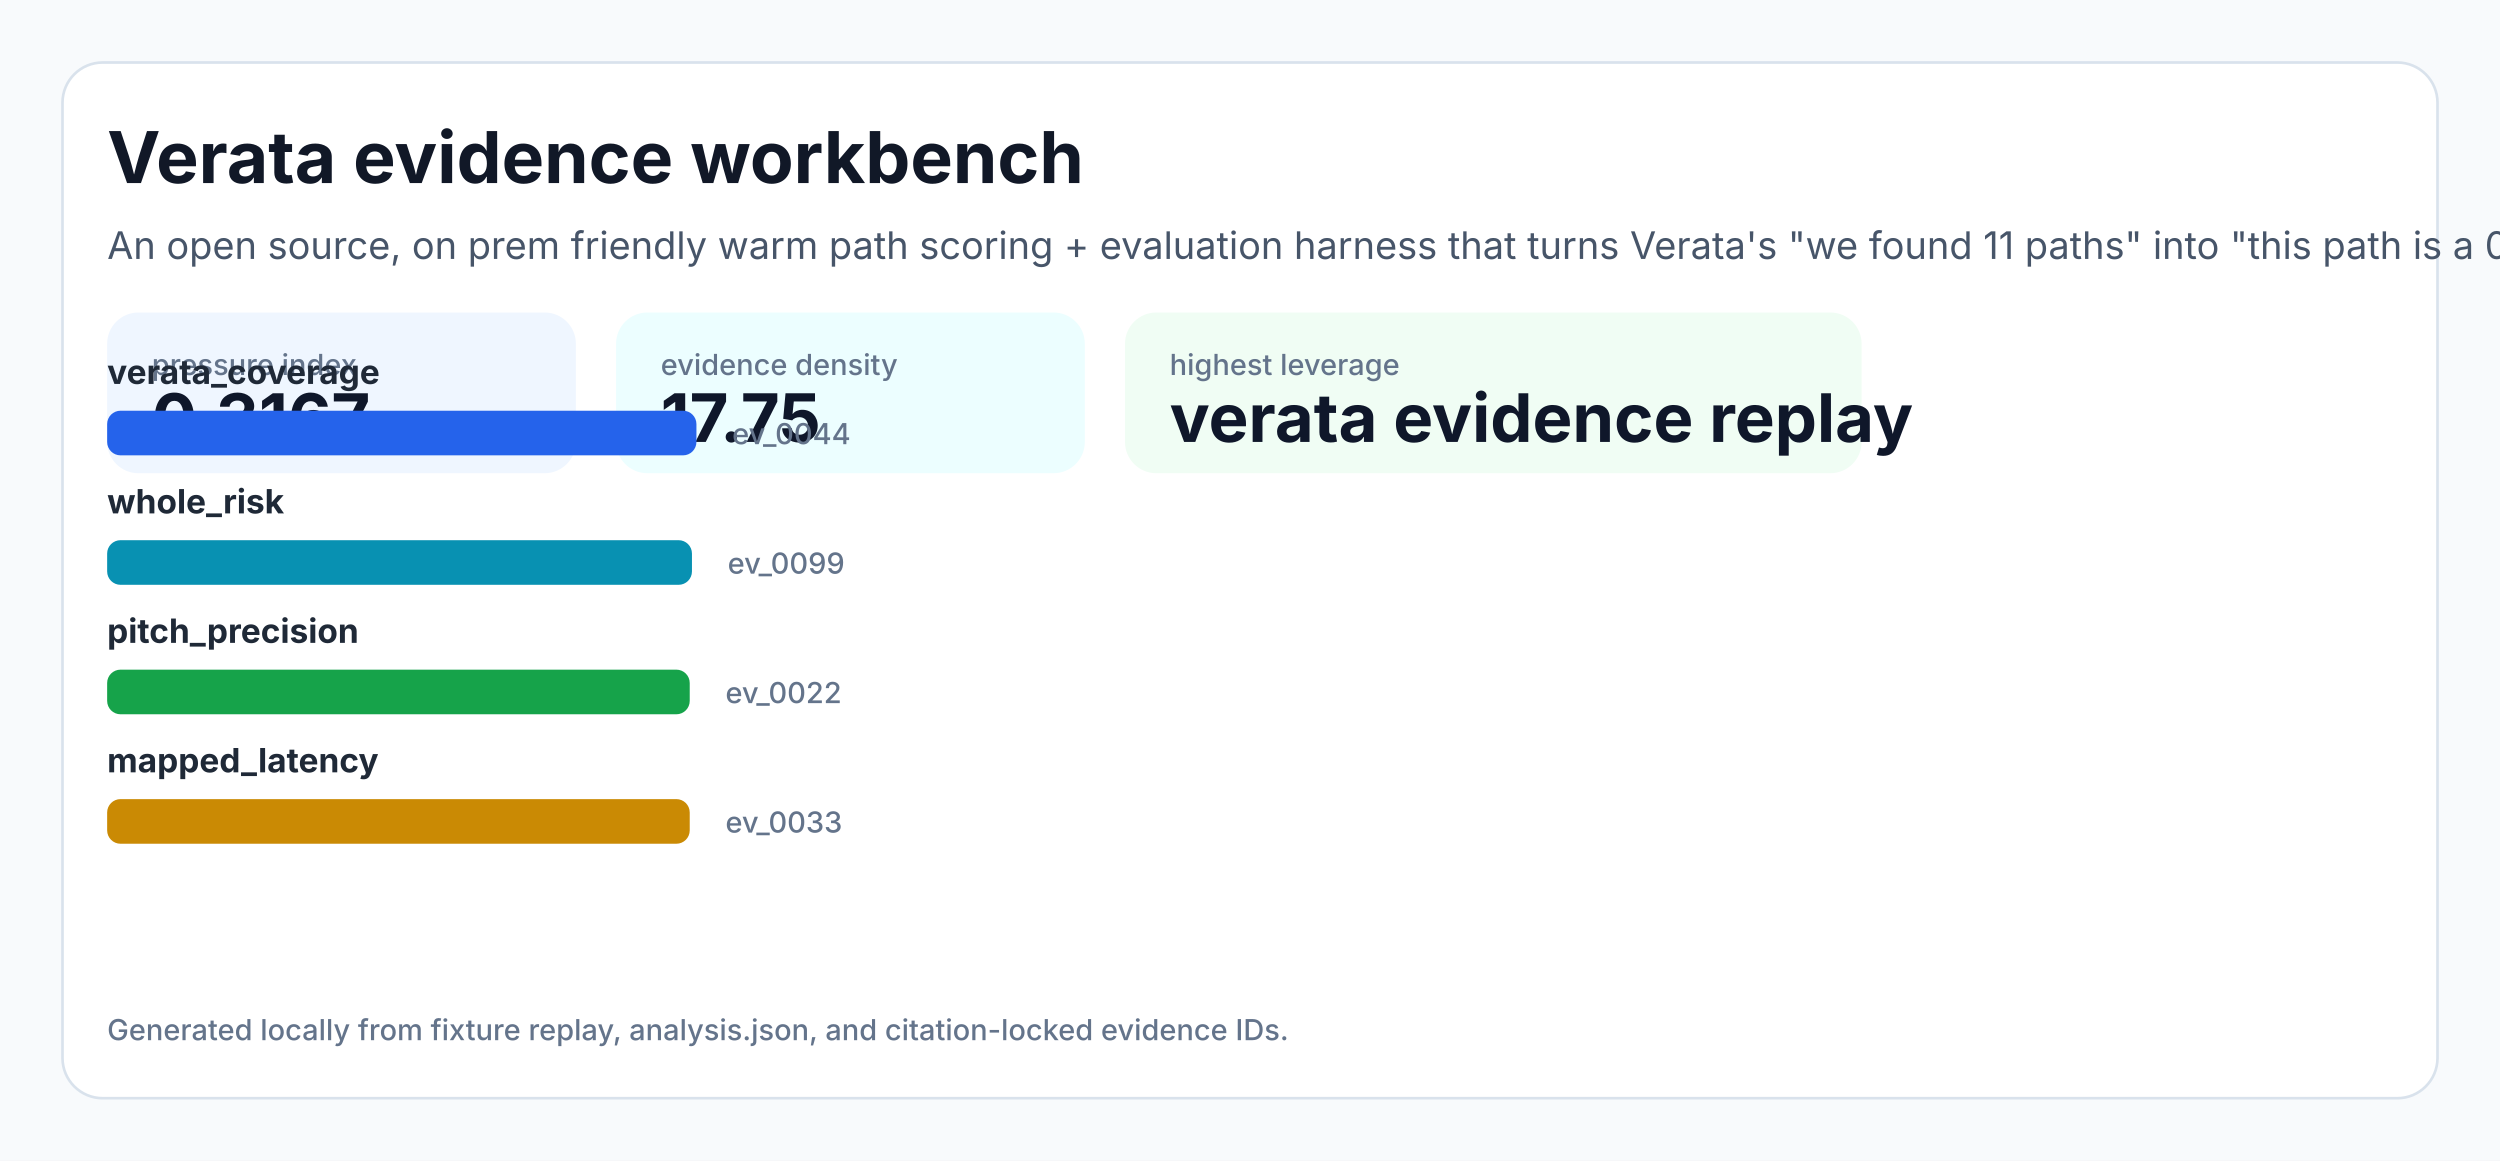
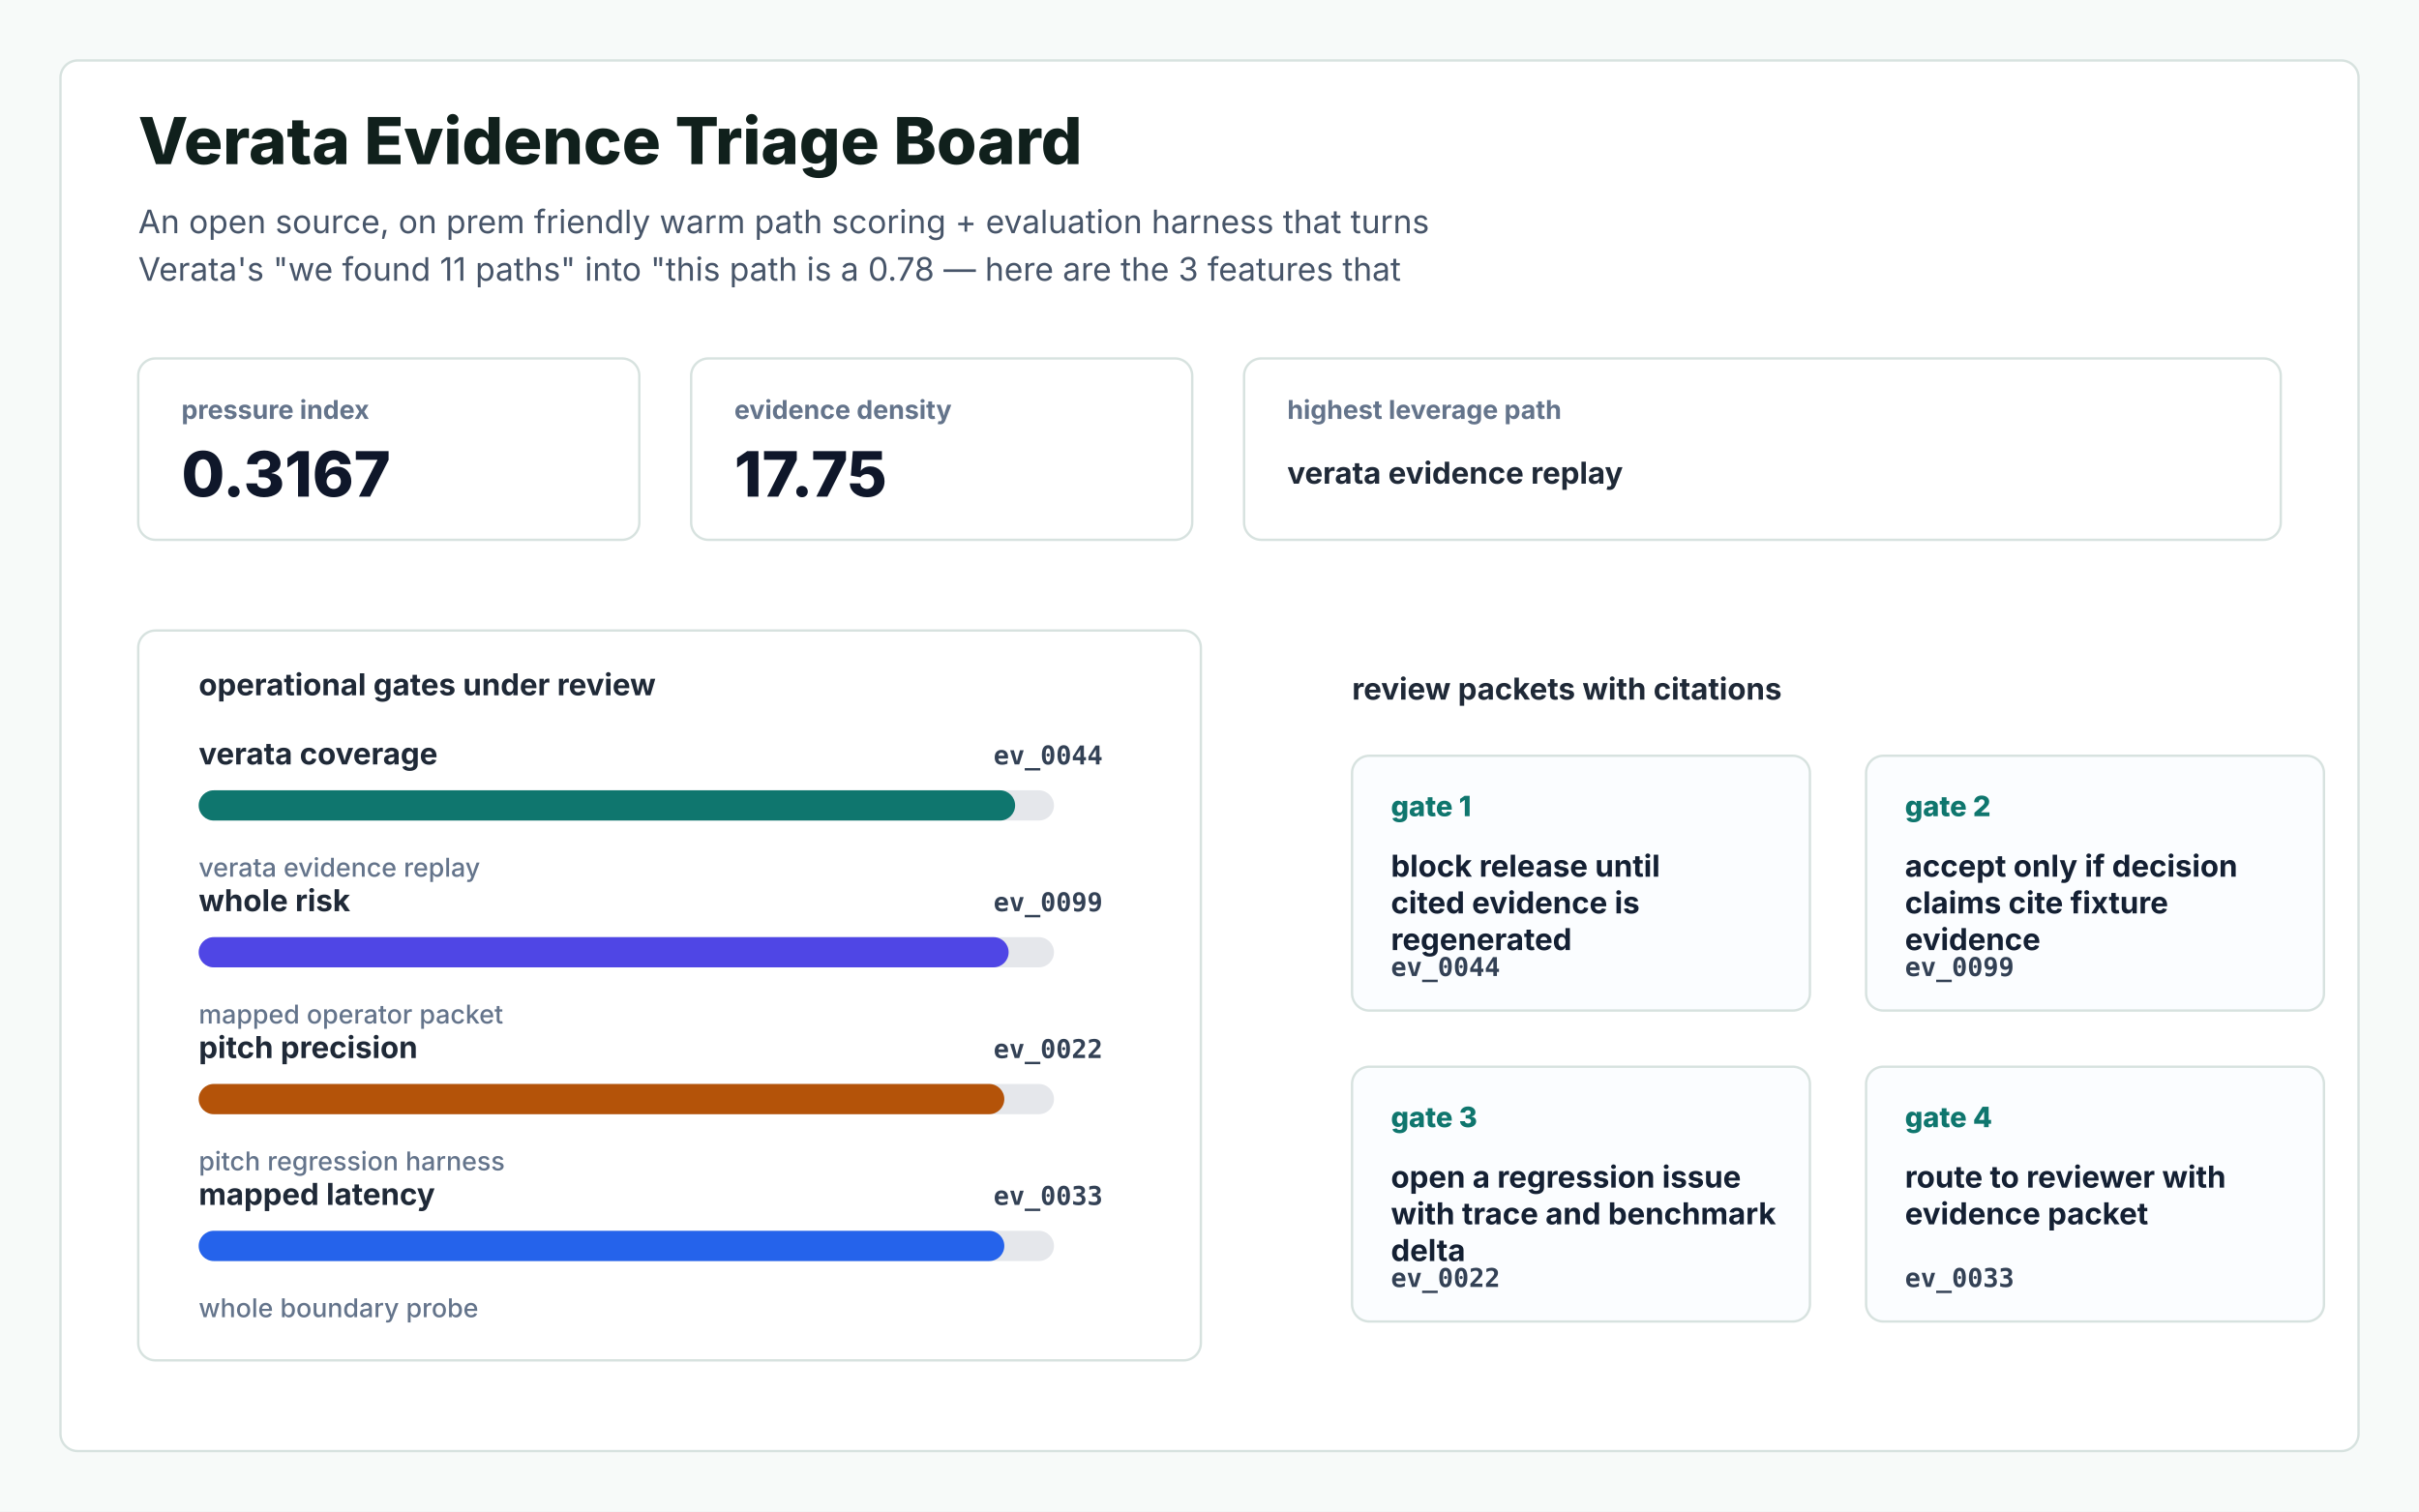
- <svg xmlns="http://www.w3.org/2000/svg" width="1120" height="520" viewBox="0 0 1120 520" role="img" aria-label="Verata project working dashboard preview">
+ <svg xmlns="http://www.w3.org/2000/svg" width="1120" height="700" viewBox="0 0 1120 700" role="img" aria-label="Verata visual evidence dashboard">
  <defs>
    <style>
-       .bg { fill: #f8fafc; }
-       .panel { fill: #ffffff; stroke: #d9e2ec; stroke-width: 1.2; }
-       .title { font: 700 32px -apple-system, BlinkMacSystemFont, "Segoe UI", sans-serif; fill: #111827; }
-       .sub { font: 400 17px -apple-system, BlinkMacSystemFont, "Segoe UI", sans-serif; fill: #475569; }
-       .label { font: 650 15px -apple-system, BlinkMacSystemFont, "Segoe UI", sans-serif; fill: #1f2937; }
-       .small { font: 500 13px -apple-system, BlinkMacSystemFont, "Segoe UI", sans-serif; fill: #64748b; }
-       .metric { font: 750 30px -apple-system, BlinkMacSystemFont, "Segoe UI", sans-serif; fill: #0f172a; }
+       .bg { fill:#f7faf9; }
+       .panel { fill:#ffffff; stroke:#d7e2df; stroke-width:1.1; }
+       .card { fill:#ffffff; stroke:#d7e2df; stroke-width:1.1; }
+       .actioncard { fill:#fbfdff; stroke:#d7e2df; stroke-width:1.1; }
+       .title { font:760 30px -apple-system,BlinkMacSystemFont,"Segoe UI",sans-serif; fill:#10201c; }
+       .sub { font:420 15px -apple-system,BlinkMacSystemFont,"Segoe UI",sans-serif; fill:#475569; }
+       .label { font:700 14px -apple-system,BlinkMacSystemFont,"Segoe UI",sans-serif; fill:#1f2937; }
+       .caption { font:500 12px -apple-system,BlinkMacSystemFont,"Segoe UI",sans-serif; fill:#64748b; }
+       .small { font:650 12px -apple-system,BlinkMacSystemFont,"Segoe UI",sans-serif; fill:#64748b; }
+       .metric { font:780 29px -apple-system,BlinkMacSystemFont,"Segoe UI",sans-serif; fill:#0f172a; }
+       .rank { font:760 13px -apple-system,BlinkMacSystemFont,"Segoe UI",sans-serif; fill:#0f766e; }
+       .cardtext { font:650 14px -apple-system,BlinkMacSystemFont,"Segoe UI",sans-serif; fill:#142033; }
+       .mono { font:700 12px ui-monospace,SFMono-Regular,Menlo,monospace; fill:#334155; }
    </style>
  </defs>
-   <rect class="bg" width="1120" height="520" rx="0" />
-   <rect class="panel" x="28" y="28" width="1064" height="464" rx="18" />
-   <text class="title" x="48" y="82">Verata evidence workbench</text>
-   <text class="sub" x="48" y="116">An open source, on prem friendly warm path scoring + evaluation harness that turns Verata's "we found 11 paths" into "this path is a 0.78 - here are the 3 features that matter," with a published benchmark for the PE backchannel use case.</text>
-   <rect x="48" y="140" width="210" height="72" rx="14" fill="#eff6ff" />
-   <text class="small" x="68" y="168">pressure index</text>
-   <text class="metric" x="68" y="198">0.3167</text>
-   <rect x="276" y="140" width="210" height="72" rx="14" fill="#ecfeff" />
-   <text class="small" x="296" y="168">evidence density</text>
-   <text class="metric" x="296" y="198">17.75</text>
-   <rect x="504" y="140" width="330" height="72" rx="14" fill="#f0fdf4" />
-   <text class="small" x="524" y="168">highest leverage</text>
-   <text class="metric" x="524" y="198">verata evidence replay</text>
-   <text x="48" y="172" class="label">verata_coverage</text>
-   <rect x="48" y="184" width="264" height="20" rx="6" fill="#2563eb" />
-   <text x="328" y="199" class="small">ev_0044</text>
-   <text x="48" y="230" class="label">whole_risk</text>
-   <rect x="48" y="242" width="262" height="20" rx="6" fill="#0891b2" />
-   <text x="326" y="257" class="small">ev_0099</text>
-   <text x="48" y="288" class="label">pitch_precision</text>
-   <rect x="48" y="300" width="261" height="20" rx="6" fill="#16a34a" />
-   <text x="325" y="315" class="small">ev_0022</text>
-   <text x="48" y="346" class="label">mapped_latency</text>
-   <rect x="48" y="358" width="261" height="20" rx="6" fill="#ca8a04" />
-   <text x="325" y="373" class="small">ev_0033</text>
-   <text class="small" x="48" y="466">Generated locally from fixture replay, analysis.json, and citation-locked evidence IDs.</text>
+   <rect class="bg" width="1120" height="700" />
+   <rect class="panel" x="28" y="28" width="1064" height="644" rx="8" />
+   <text class="title" x="64" y="76">Verata Evidence Triage Board</text>
+   <text class="sub" x="64" y="108">
+     <tspan x="64" dy="0">An open source, on prem friendly warm path scoring + evaluation harness that turns</tspan>
+     <tspan x="64" dy="22">Verata's "we found 11 paths" into "this path is a 0.78 — here are the 3 features that</tspan>
+   </text>
+   <rect class="card" x="64" y="166" width="232" height="84" rx="8" />
+   <text class="small" x="84" y="194">pressure index</text>
+   <text class="metric" x="84" y="230">0.3167</text>
+   <rect class="card" x="320" y="166" width="232" height="84" rx="8" />
+   <text class="small" x="340" y="194">evidence density</text>
+   <text class="metric" x="340" y="230">17.75</text>
+   <rect class="card" x="576" y="166" width="480" height="84" rx="8" />
+   <text class="small" x="596" y="194">highest leverage path</text>
+   <text class="label" x="596" y="224">
+     <tspan x="596" dy="0">verata evidence replay</tspan>
+   </text>
+   <rect class="card" x="64" y="292" width="492" height="338" rx="8" />
+   <text class="label" x="92" y="322">operational gates under review</text>
+   <text x="92" y="354" class="label">verata coverage</text>
+   <text x="460" y="354" class="mono">ev_0044</text>
+   <rect x="92" y="366" width="396" height="14" rx="7" fill="#e5e7eb" />
+   <rect x="92" y="366" width="378" height="14" rx="7" fill="#0f766e" />
+   <text x="92" y="406" class="caption">verata evidence replay</text>
+   <text x="92" y="422" class="label">whole risk</text>
+   <text x="460" y="422" class="mono">ev_0099</text>
+   <rect x="92" y="434" width="396" height="14" rx="7" fill="#e5e7eb" />
+   <rect x="92" y="434" width="375" height="14" rx="7" fill="#4f46e5" />
+   <text x="92" y="474" class="caption">mapped operator packet</text>
+   <text x="92" y="490" class="label">pitch precision</text>
+   <text x="460" y="490" class="mono">ev_0022</text>
+   <rect x="92" y="502" width="396" height="14" rx="7" fill="#e5e7eb" />
+   <rect x="92" y="502" width="373" height="14" rx="7" fill="#b45309" />
+   <text x="92" y="542" class="caption">pitch regression harness</text>
+   <text x="92" y="558" class="label">mapped latency</text>
+   <text x="460" y="558" class="mono">ev_0033</text>
+   <rect x="92" y="570" width="396" height="14" rx="7" fill="#e5e7eb" />
+   <rect x="92" y="570" width="373" height="14" rx="7" fill="#2563eb" />
+   <text x="92" y="610" class="caption">whole boundary probe</text>
+   <text class="label" x="626" y="324">review packets with citations</text>
+   <rect class="actioncard" x="626" y="350" width="212" height="118" rx="8" />
+   <text class="rank" x="644" y="378">gate 1</text>
+   <text class="cardtext" x="644" y="406">
+     <tspan x="644" dy="0">block release until</tspan>
+     <tspan x="644" dy="17">cited evidence is</tspan>
+     <tspan x="644" dy="17">regenerated</tspan>
+   </text>
+   <text class="mono" x="644" y="452">ev_0044</text>
+   <rect class="actioncard" x="864" y="350" width="212" height="118" rx="8" />
+   <text class="rank" x="882" y="378">gate 2</text>
+   <text class="cardtext" x="882" y="406">
+     <tspan x="882" dy="0">accept only if decision</tspan>
+     <tspan x="882" dy="17">claims cite fixture</tspan>
+     <tspan x="882" dy="17">evidence</tspan>
+   </text>
+   <text class="mono" x="882" y="452">ev_0099</text>
+   <rect class="actioncard" x="626" y="494" width="212" height="118" rx="8" />
+   <text class="rank" x="644" y="522">gate 3</text>
+   <text class="cardtext" x="644" y="550">
+     <tspan x="644" dy="0">open a regression issue</tspan>
+     <tspan x="644" dy="17">with trace and benchmark</tspan>
+     <tspan x="644" dy="17">delta</tspan>
+   </text>
+   <text class="mono" x="644" y="596">ev_0022</text>
+   <rect class="actioncard" x="864" y="494" width="212" height="118" rx="8" />
+   <text class="rank" x="882" y="522">gate 4</text>
+   <text class="cardtext" x="882" y="550">
+     <tspan x="882" dy="0">route to reviewer with</tspan>
+     <tspan x="882" dy="17">evidence packet</tspan>
+   </text>
+   <text class="mono" x="882" y="596">ev_0033</text>
</svg>
